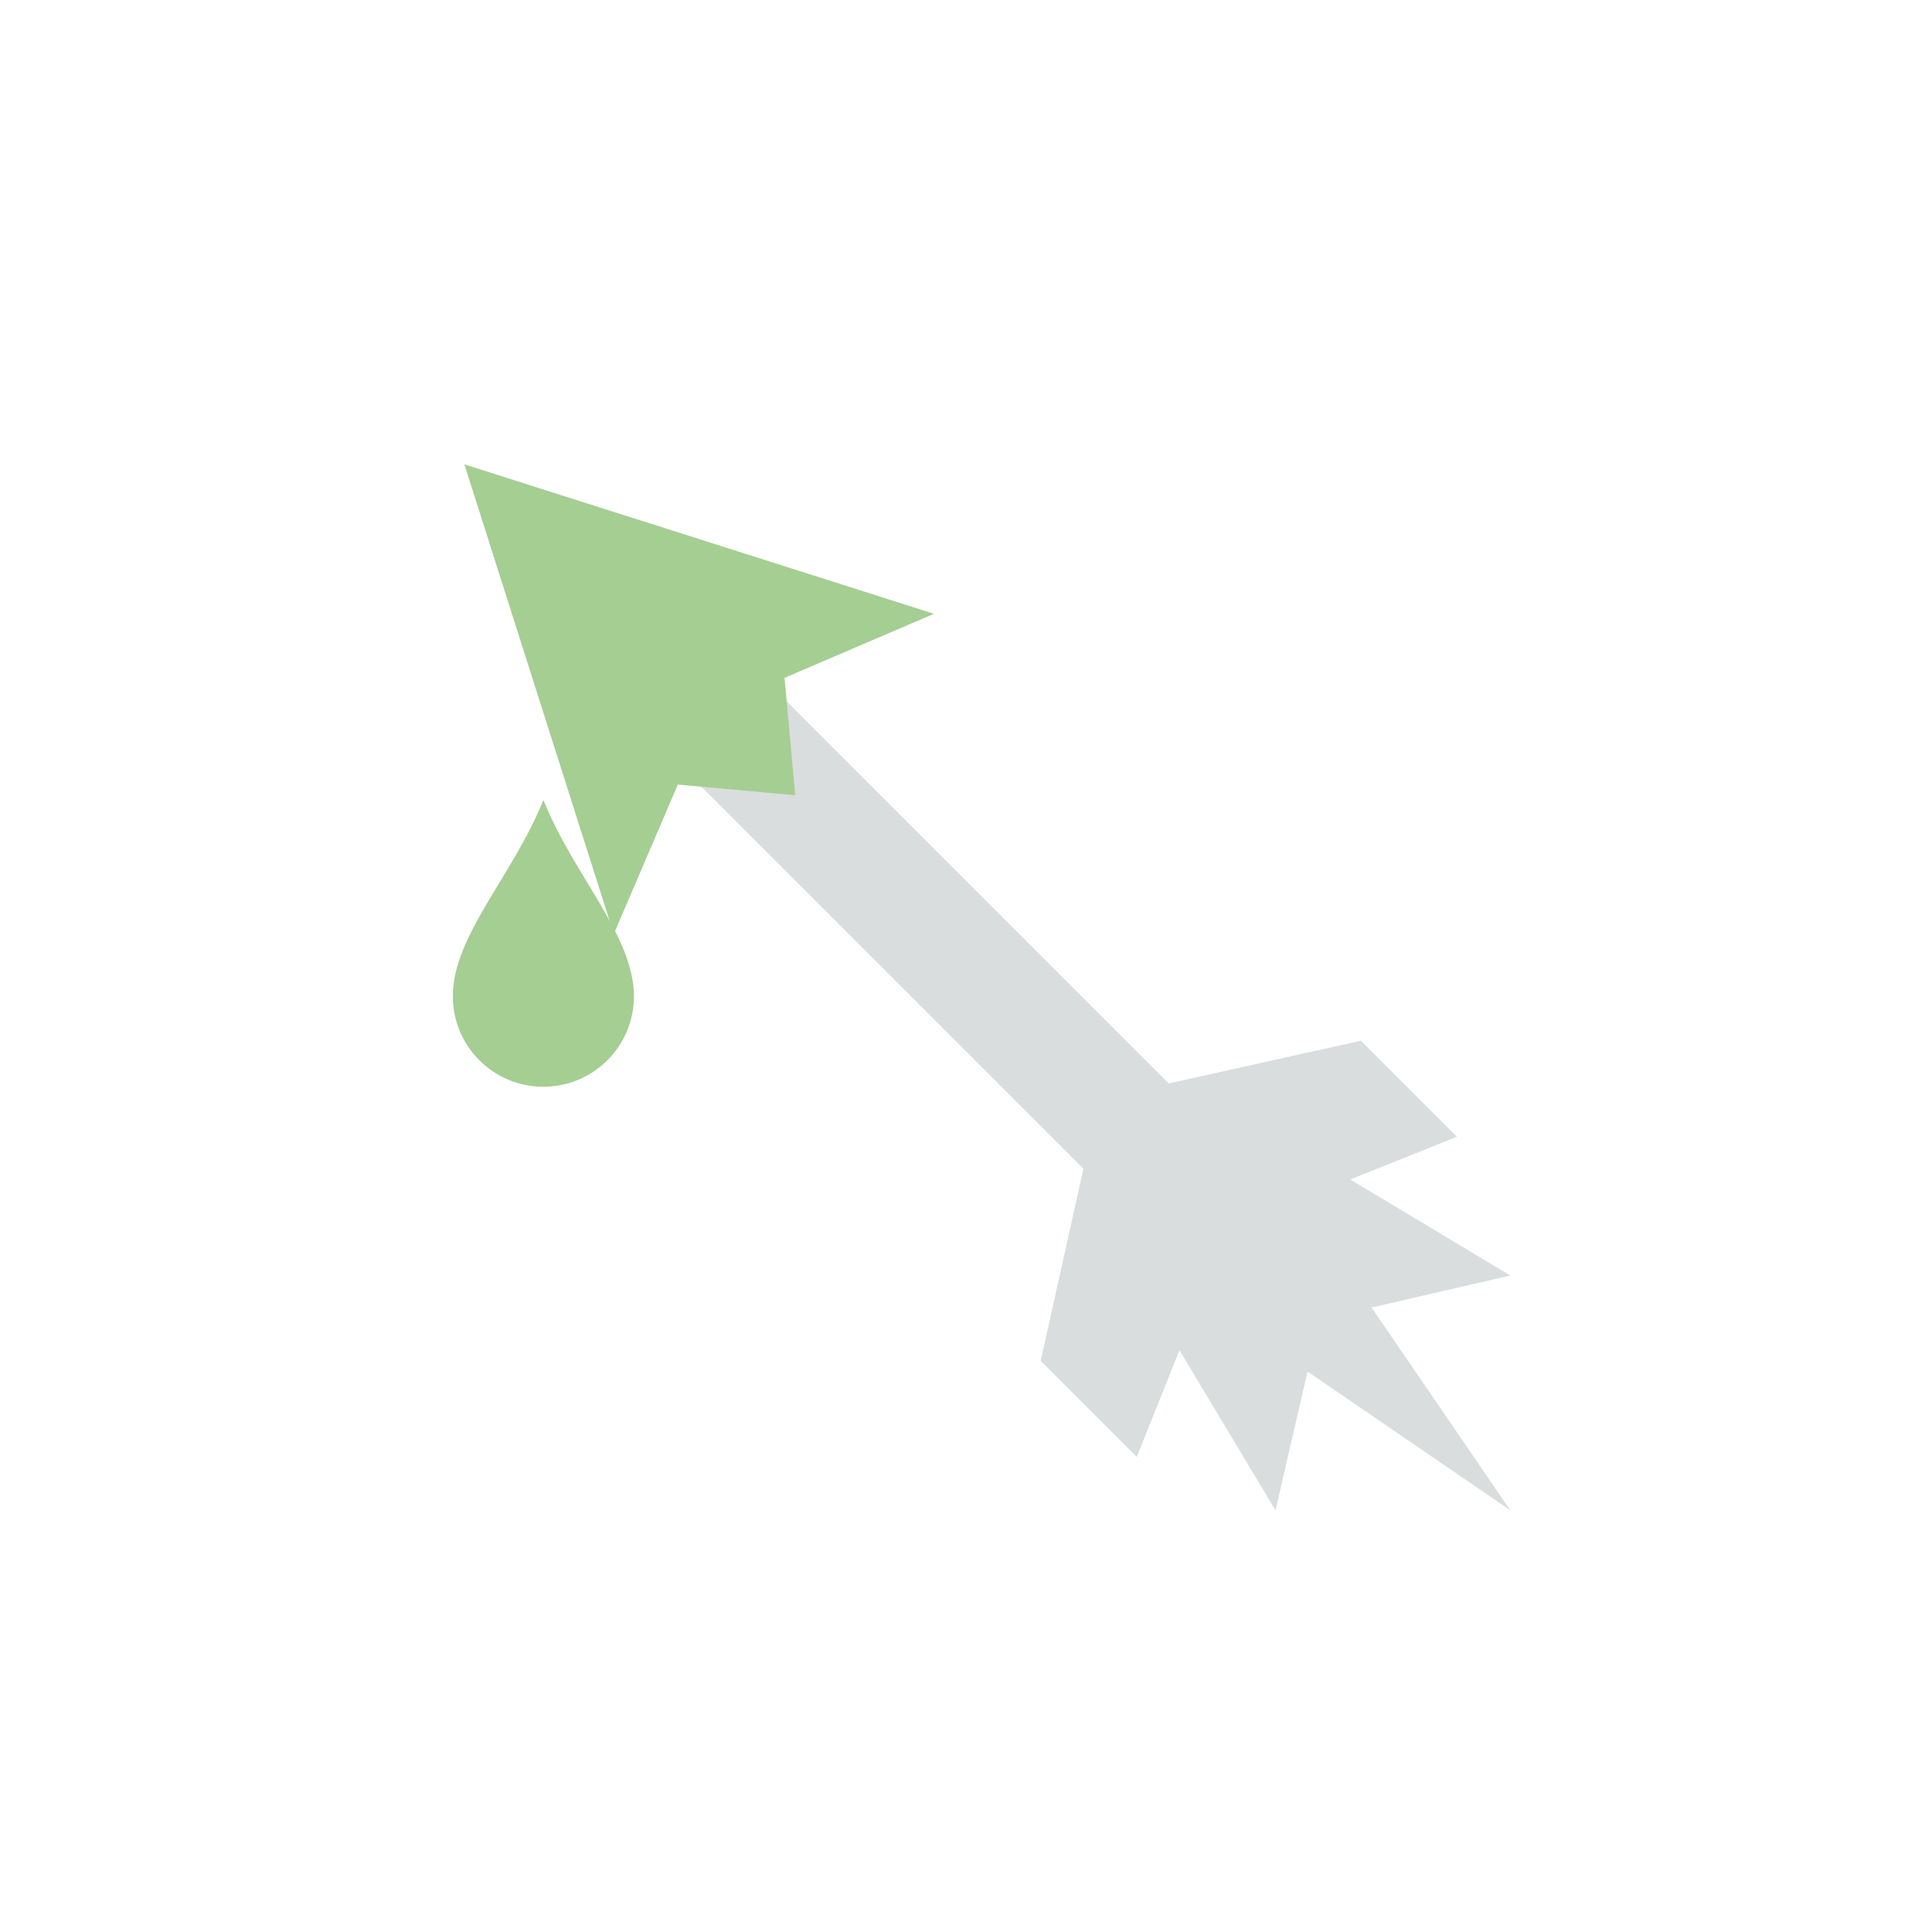
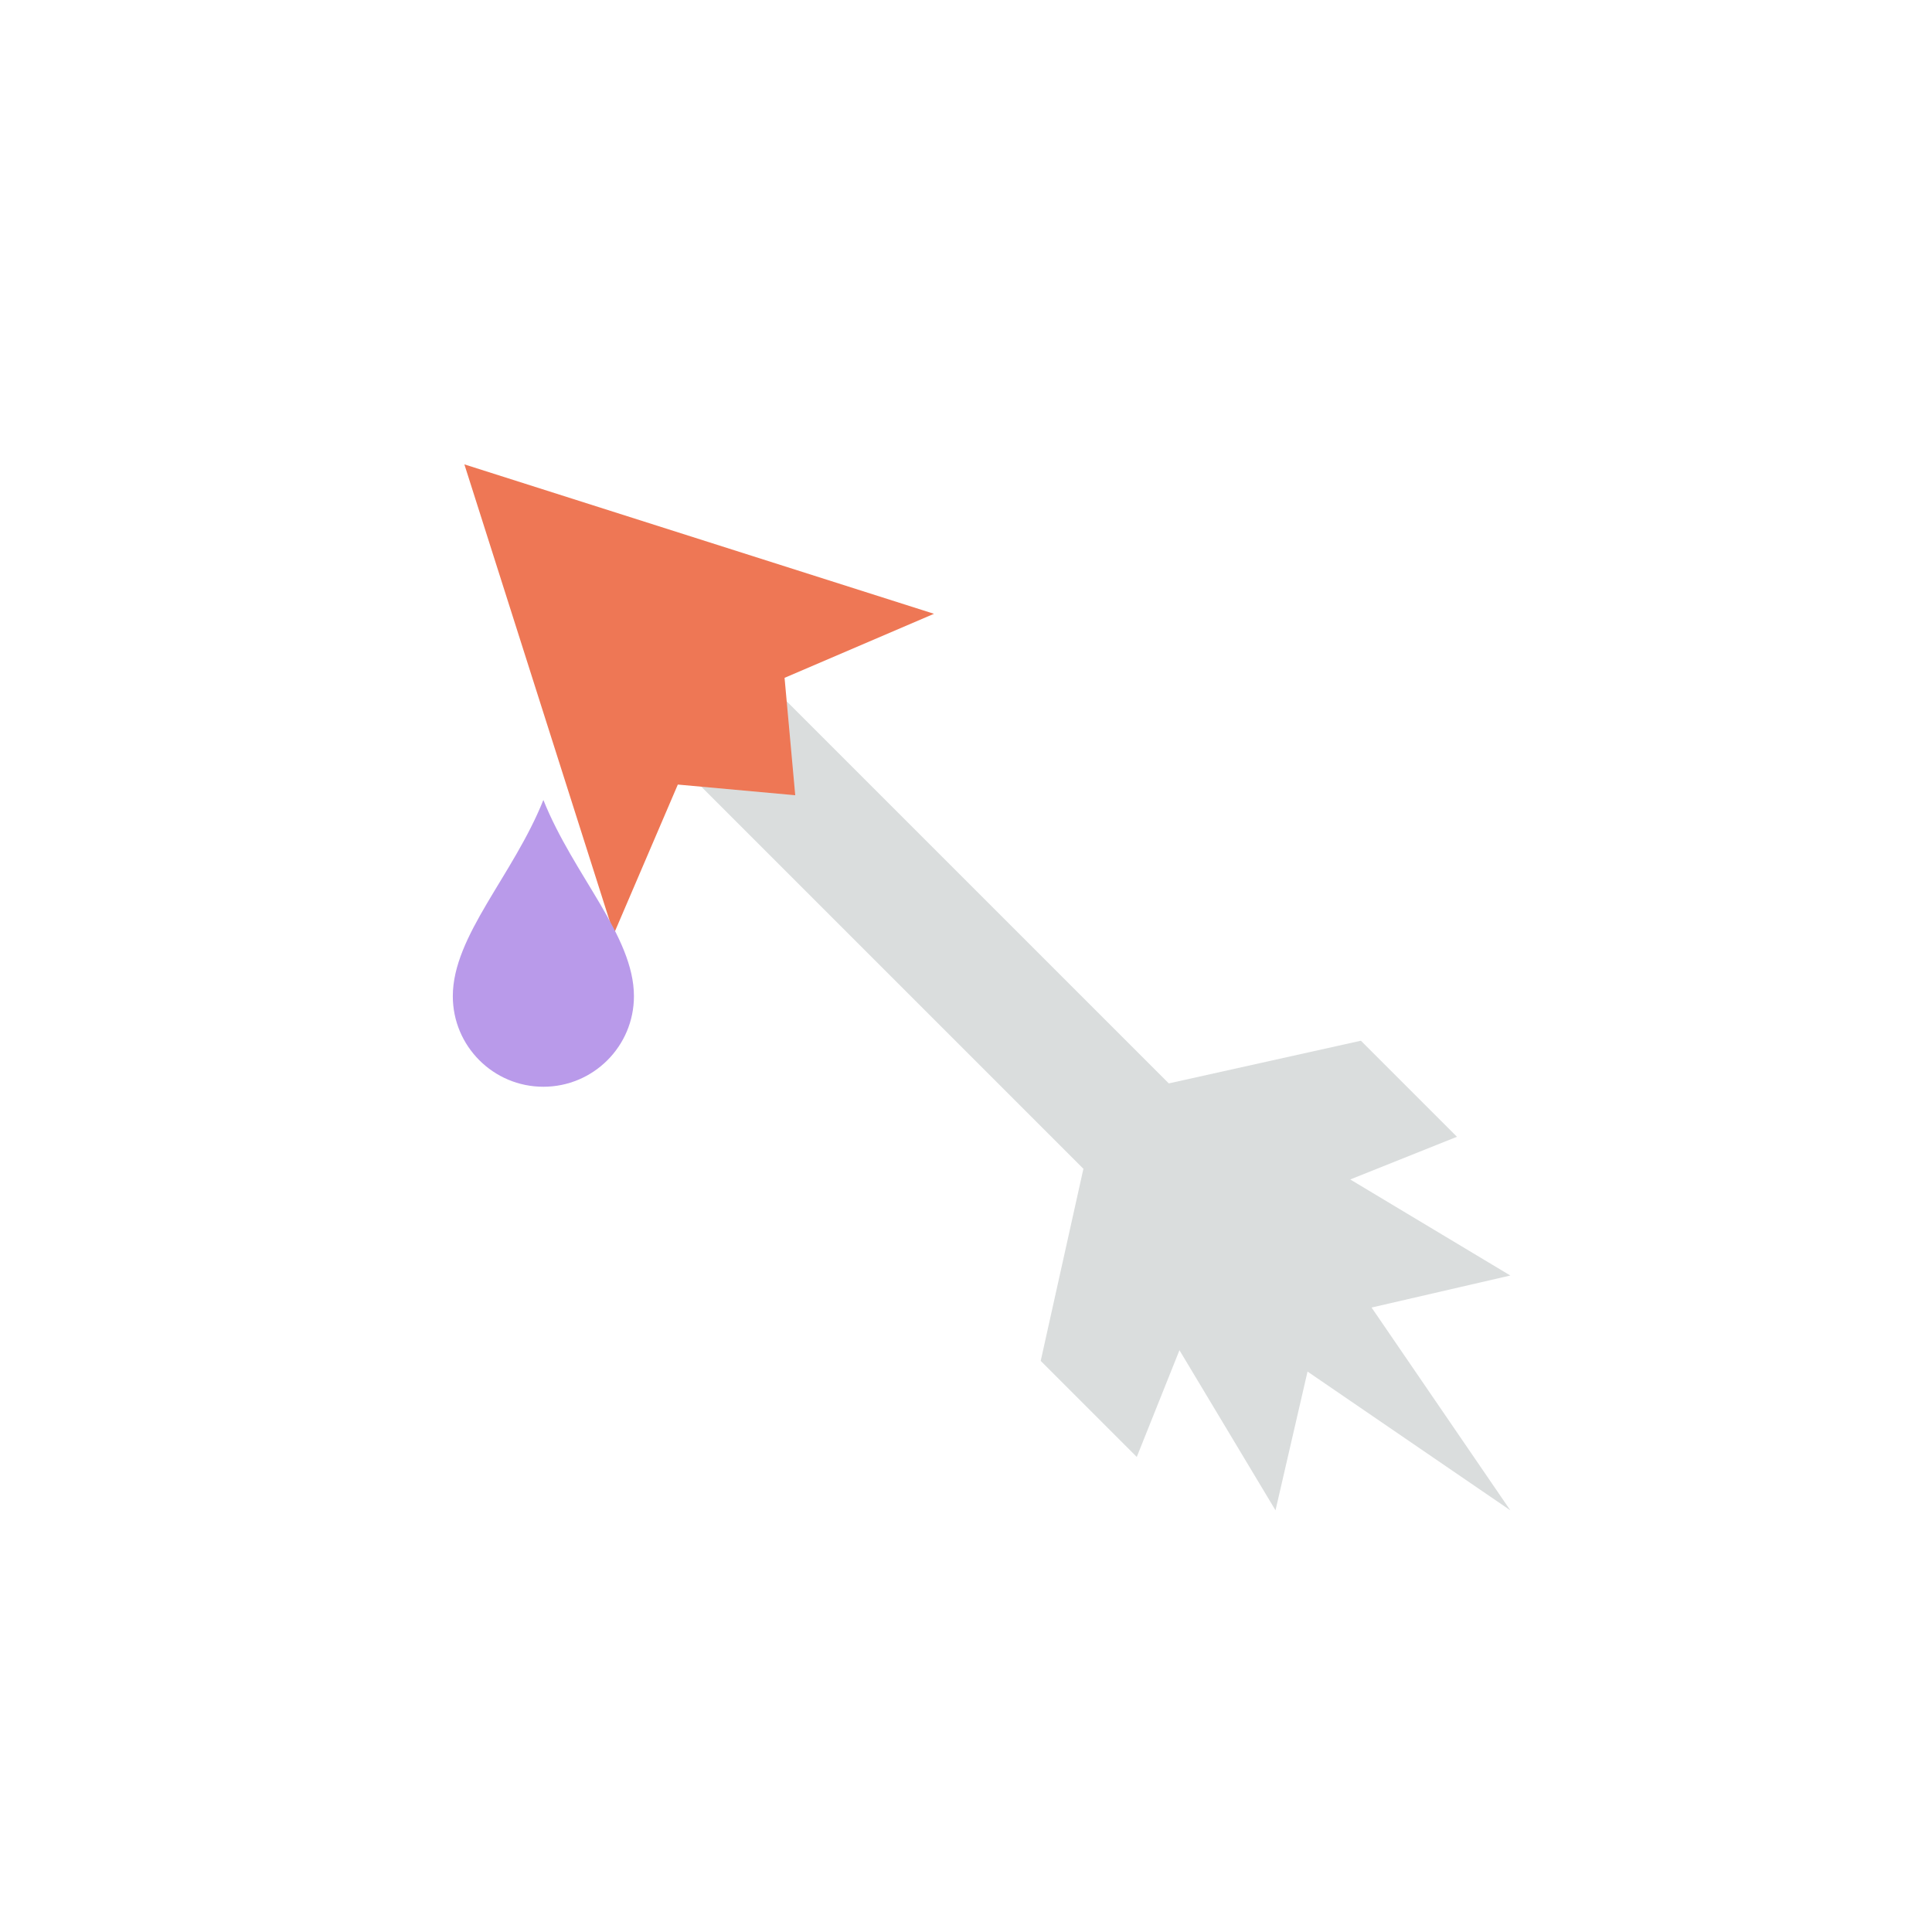
<svg xmlns="http://www.w3.org/2000/svg" width="128" height="128" viewBox="0 0 128 128" data-wheeler-raster-size="2048">
  <g transform="rotate(-45 64 64)">
    <path fill="#DADDDD" d="M60 40 H68 V88 H60 Z" />
    <path fill="#DADDDD" d="M60 79 L49 86 L49 95 L56 92 L53 104 L61 99 L64 115 L67 99 L75 104 L72 92 L79 95 L79 86 L68 79 Z" />
-     <path fill="#A5CE92" d="M64 17 L49 46 L59 42 L64 48 L69 42 L79 46 Z" />
+     <path fill="#EE7755" d="M64 17 L49 46 L59 42 L64 48 L69 42 L79 46 Z" />
  </g>
-   <path fill="#A5CE92" d="M36 53 C34 58 30 62 30 66 A6 6 0 0 0 42 66 C42 62 38 58 36 53 Z" />
+   <path fill="#B99AEA" d="M36 53 C34 58 30 62 30 66 A6 6 0 0 0 42 66 C42 62 38 58 36 53 Z" />
</svg>
